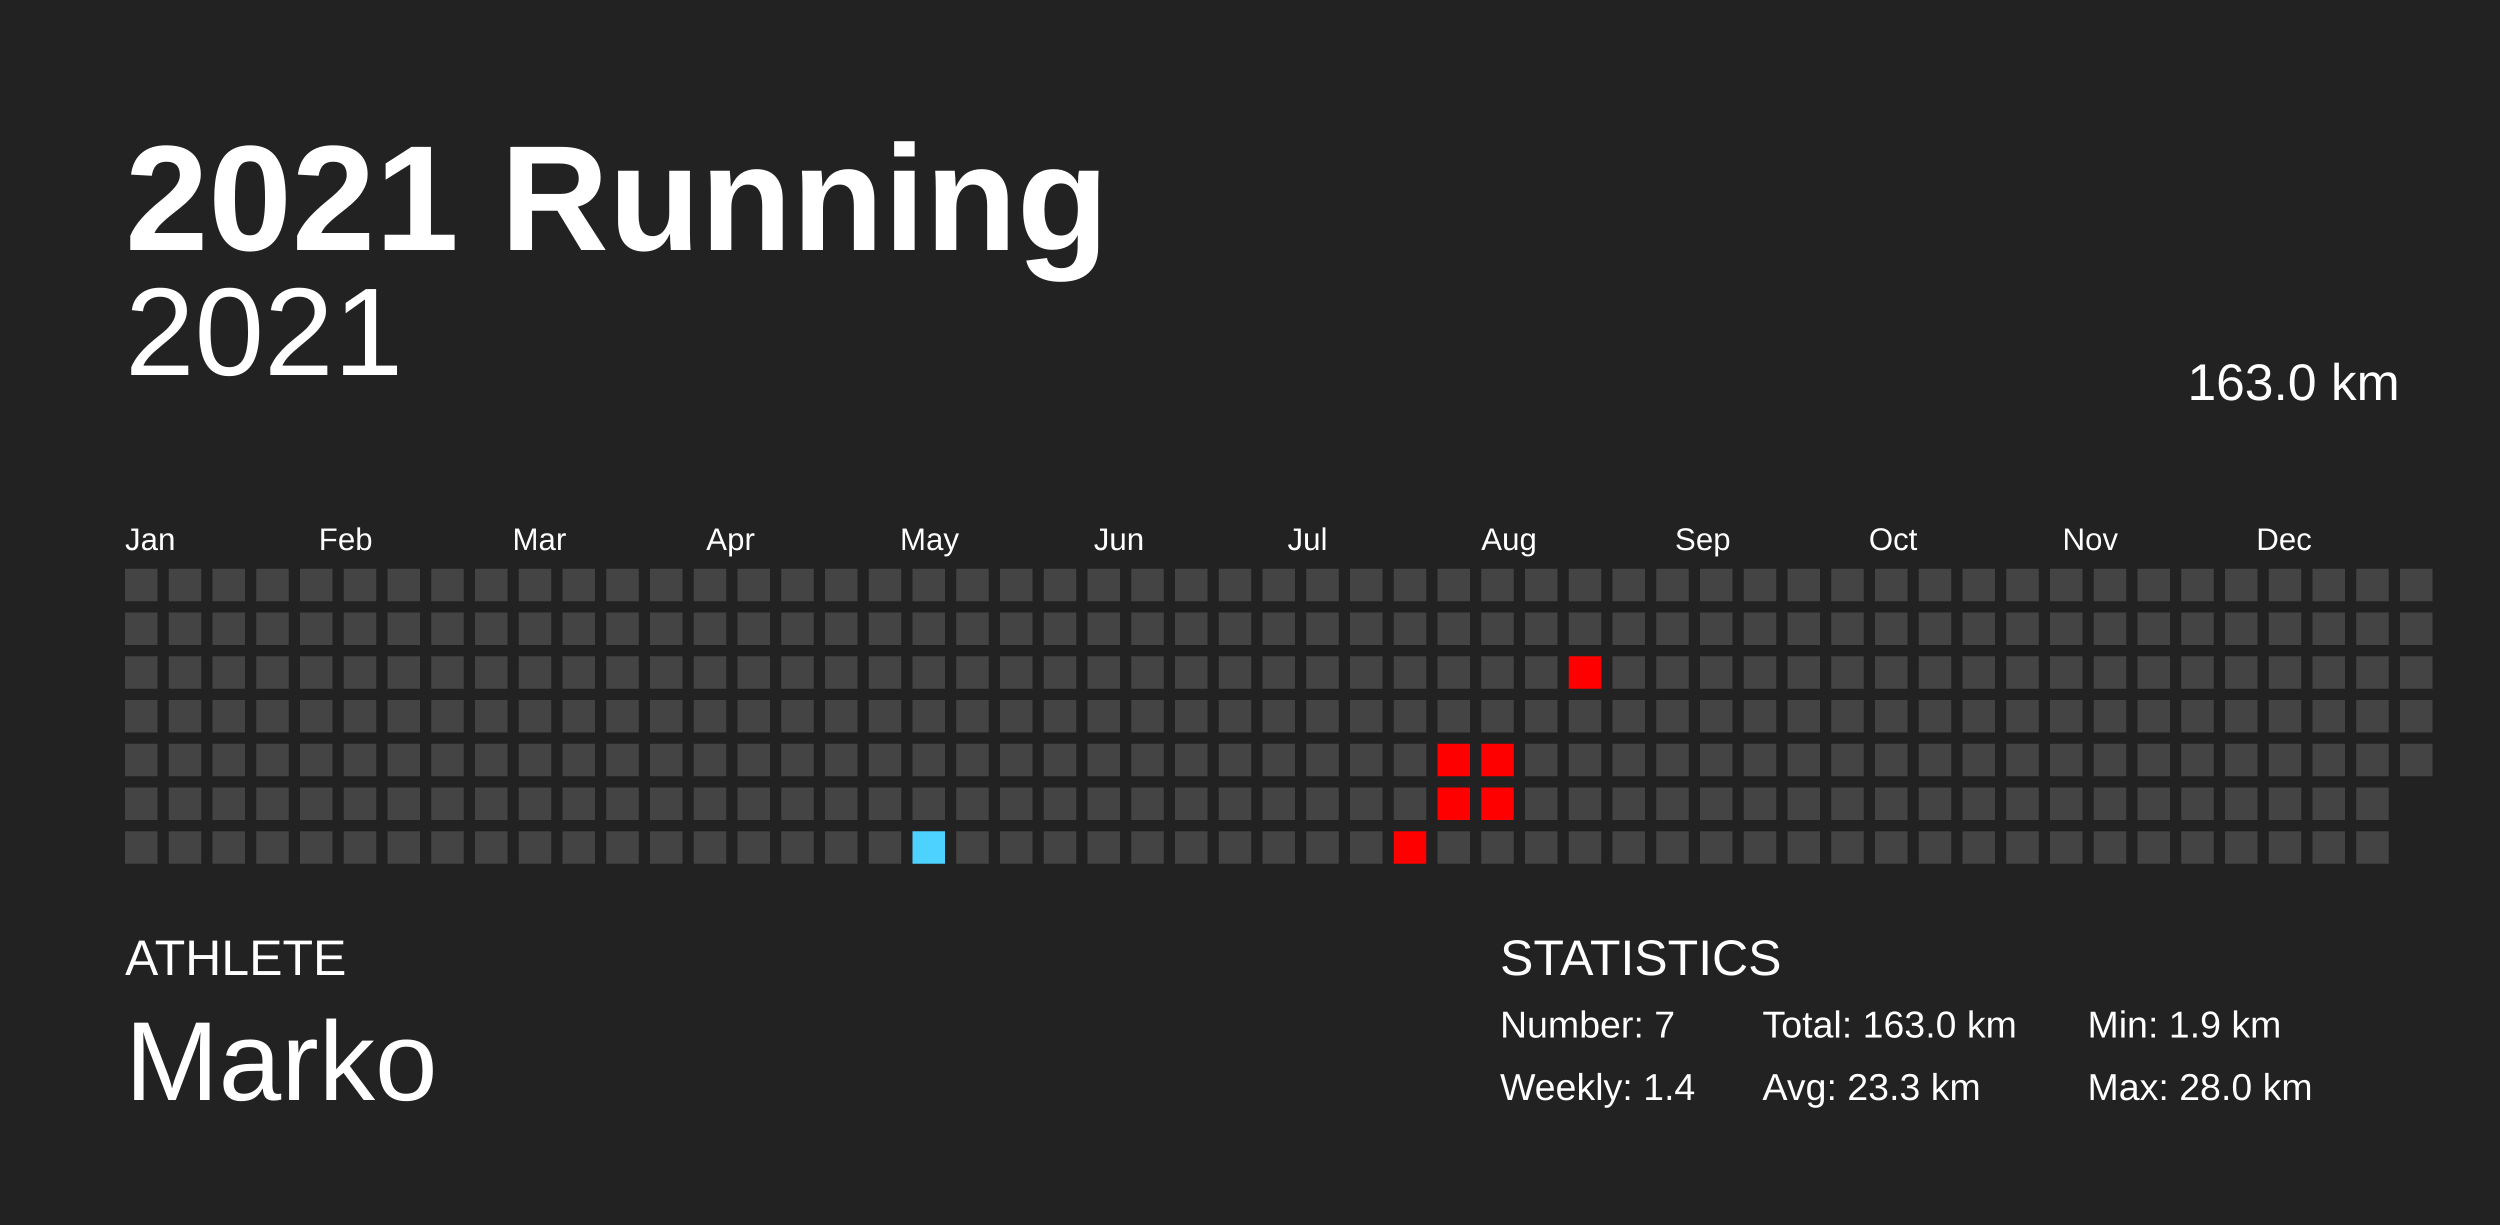
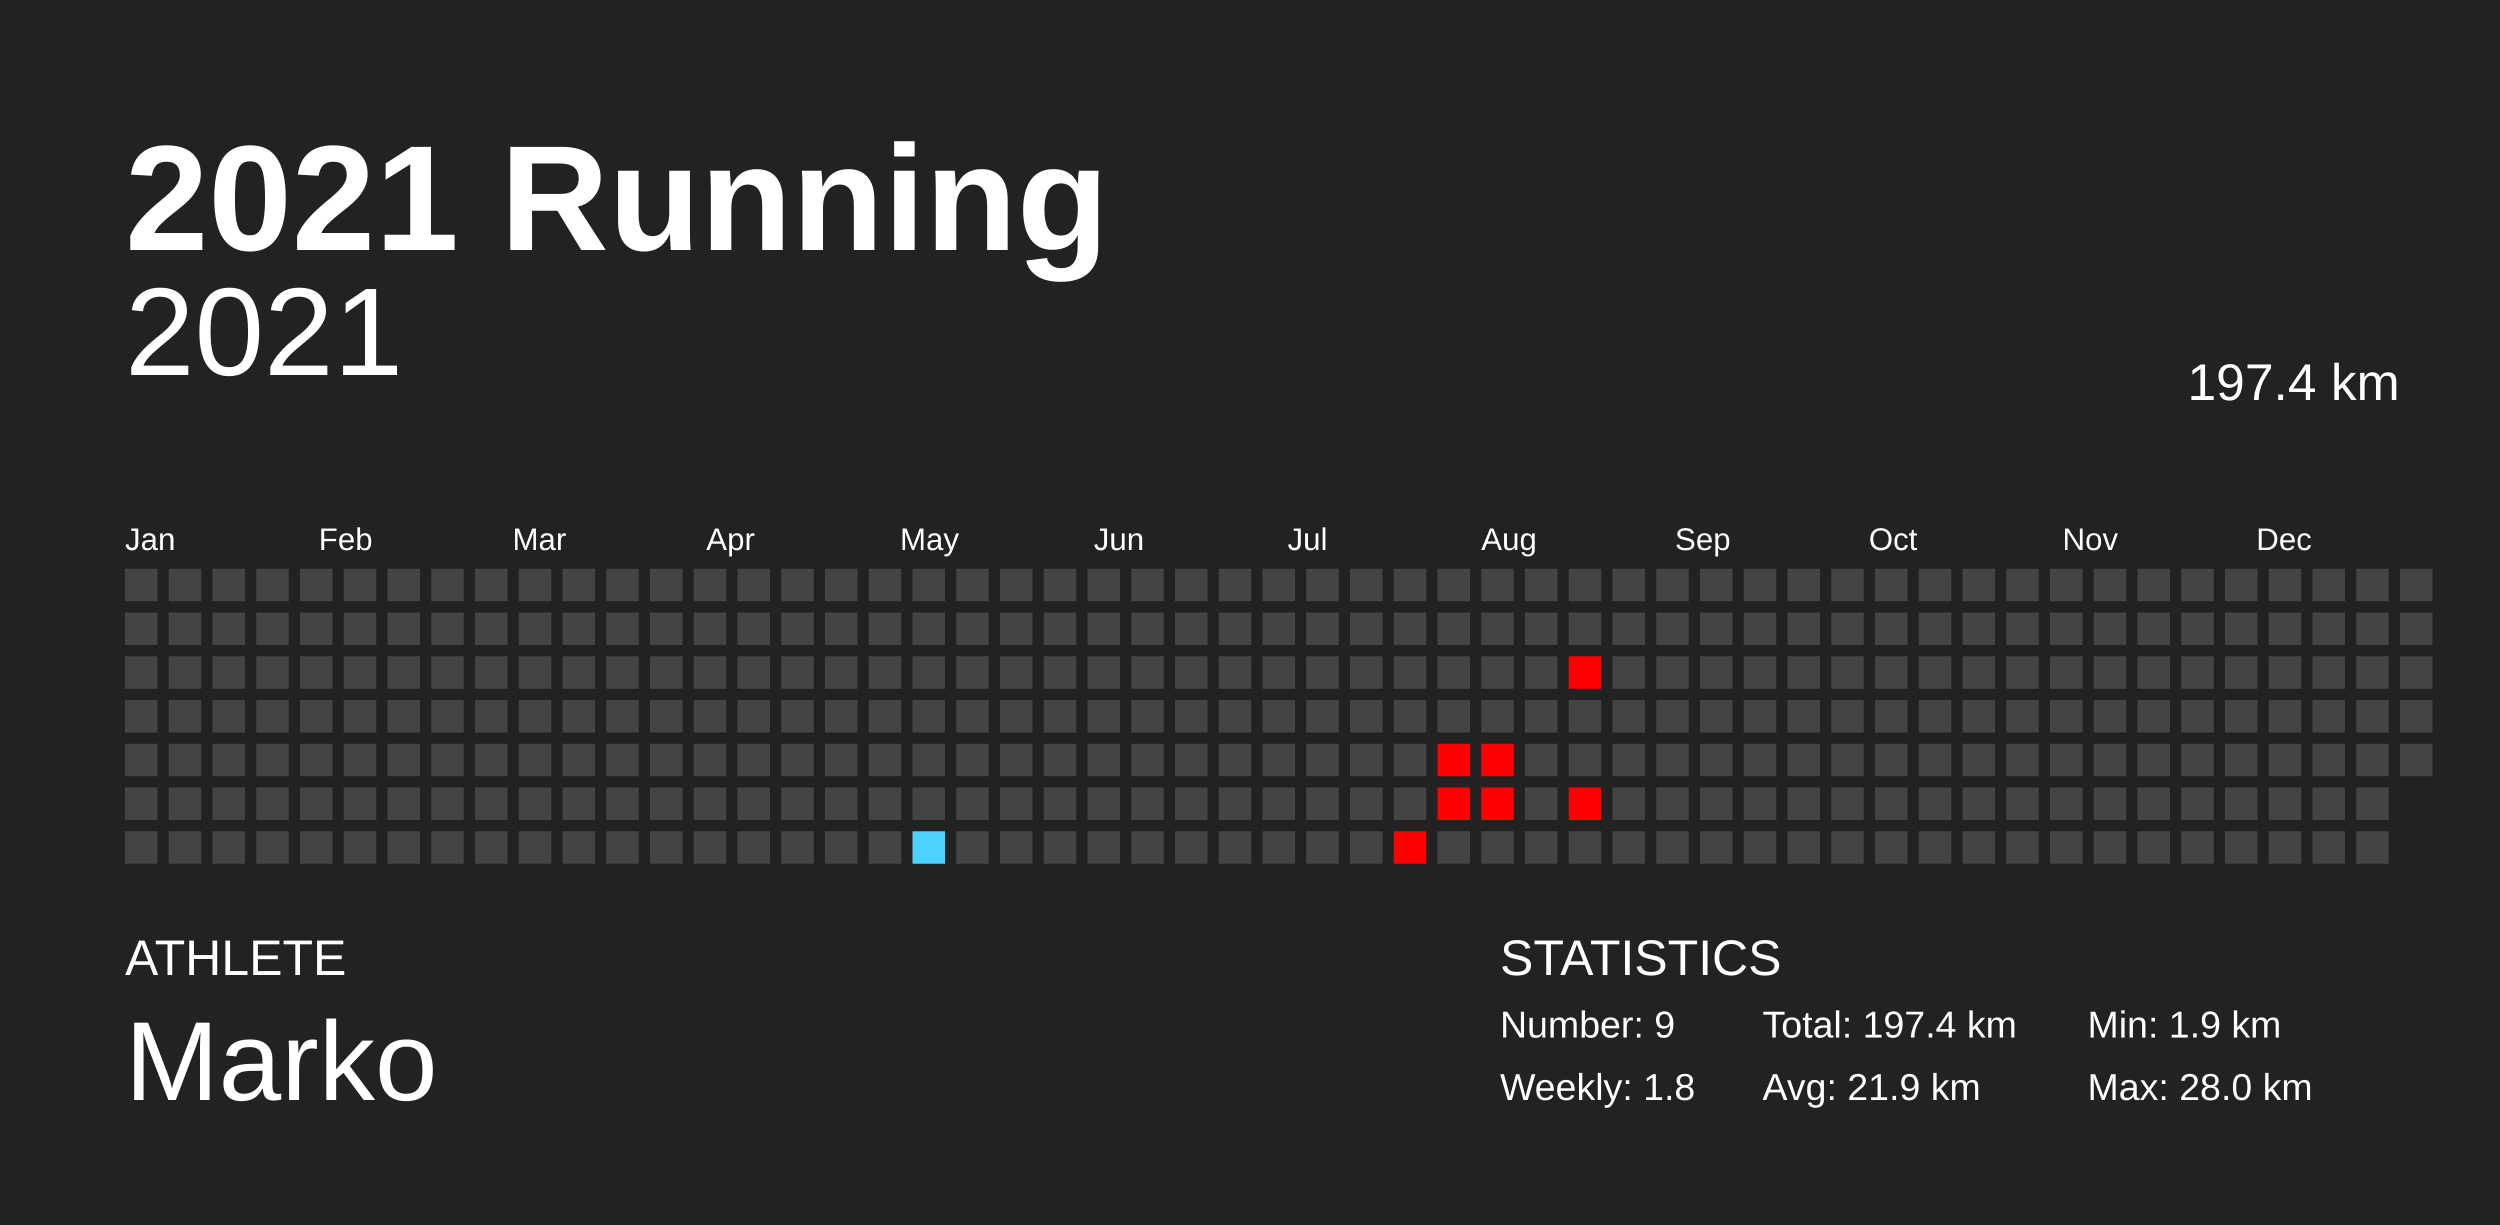
<svg xmlns="http://www.w3.org/2000/svg" baseProfile="full" height="98mm" version="1.1" viewBox="0,0,200,98" width="200mm">
  <defs />
  <rect fill="#222222" height="98" width="200" x="0" y="0" />
  <text fill="#FFFFFF" style="font-size:12px; font-family:Arial; font-weight:bold;" x="10" y="20">2021 Running</text>
  <text fill="#FFFFFF" style="font-size:4px; font-family:Arial" x="10" y="78">ATHLETE</text>
  <text fill="#FFFFFF" style="font-size:9px; font-family:Arial" x="10" y="88">Marko</text>
  <text fill="#FFFFFF" style="font-size:4px; font-family:Arial" x="120" y="78">STATISTICS</text>
-   <text fill="#FFFFFF" style="font-size:3px; font-family:Arial" x="120" y="83">Number: 7</text>
-   <text fill="#FFFFFF" style="font-size:3px; font-family:Arial" x="120" y="88">Weekly: 1.4</text>
-   <text fill="#FFFFFF" style="font-size:3px; font-family:Arial" x="141" y="83">Total: 163.0 km</text>
-   <text fill="#FFFFFF" style="font-size:3px; font-family:Arial" x="141" y="88">Avg: 23.3 km</text>
+   <text fill="#FFFFFF" style="font-size:3px; font-family:Arial" x="120" y="83">Number: 9</text>
+   <text fill="#FFFFFF" style="font-size:3px; font-family:Arial" x="120" y="88">Weekly: 1.8</text>
+   <text fill="#FFFFFF" style="font-size:3px; font-family:Arial" x="141" y="83">Total: 197.4 km</text>
+   <text fill="#FFFFFF" style="font-size:3px; font-family:Arial" x="141" y="88">Avg: 21.9 km</text>
  <text fill="#FFFFFF" style="font-size:3px; font-family:Arial" x="167" y="83">Min: 1.9 km</text>
  <text fill="#FFFFFF" style="font-size:3px; font-family:Arial" x="167" y="88">Max: 28.0 km</text>
  <text alignment-baseline="hanging" fill="#FFFFFF" style="font-size:10.0px; font-family:Arial;" x="10" y="30">2021</text>
-   <text alignment-baseline="hanging" fill="#FFFFFF" style="font-size:4.125px; font-family:Arial;" x="175" y="32">163.0 km</text>
+   <text alignment-baseline="hanging" fill="#FFFFFF" style="font-size:4.125px; font-family:Arial;" x="175" y="32">197.4 km</text>
  <text fill="#FFFFFF" style="font-size:2.5px; font-family:Arial" x="10.0" y="44">Jan</text>
  <text fill="#FFFFFF" style="font-size:2.5px; font-family:Arial" x="25.5" y="44">Feb</text>
  <text fill="#FFFFFF" style="font-size:2.5px; font-family:Arial" x="41.0" y="44">Mar</text>
  <text fill="#FFFFFF" style="font-size:2.5px; font-family:Arial" x="56.5" y="44">Apr</text>
  <text fill="#FFFFFF" style="font-size:2.5px; font-family:Arial" x="72.0" y="44">May</text>
  <text fill="#FFFFFF" style="font-size:2.5px; font-family:Arial" x="87.5" y="44">Jun</text>
  <text fill="#FFFFFF" style="font-size:2.5px; font-family:Arial" x="103.0" y="44">Jul</text>
  <text fill="#FFFFFF" style="font-size:2.5px; font-family:Arial" x="118.5" y="44">Aug</text>
  <text fill="#FFFFFF" style="font-size:2.5px; font-family:Arial" x="134.0" y="44">Sep</text>
  <text fill="#FFFFFF" style="font-size:2.5px; font-family:Arial" x="149.5" y="44">Oct</text>
  <text fill="#FFFFFF" style="font-size:2.5px; font-family:Arial" x="165.0" y="44">Nov</text>
  <text fill="#FFFFFF" style="font-size:2.5px; font-family:Arial" x="180.5" y="44">Dec</text>
  <rect fill="#444444" height="2.6" width="2.6" x="10.0" y="45.5" />
  <rect fill="#444444" height="2.6" width="2.6" x="10.0" y="49.0" />
  <rect fill="#444444" height="2.6" width="2.6" x="10.0" y="52.5" />
  <rect fill="#444444" height="2.6" width="2.6" x="10.0" y="56.0" />
  <rect fill="#444444" height="2.6" width="2.6" x="10.0" y="59.5" />
  <rect fill="#444444" height="2.6" width="2.6" x="10.0" y="63.0" />
  <rect fill="#444444" height="2.6" width="2.6" x="10.0" y="66.5" />
  <rect fill="#444444" height="2.6" width="2.6" x="13.5" y="45.5" />
  <rect fill="#444444" height="2.6" width="2.6" x="13.5" y="49.0" />
  <rect fill="#444444" height="2.6" width="2.6" x="13.5" y="52.5" />
  <rect fill="#444444" height="2.6" width="2.6" x="13.5" y="56.0" />
  <rect fill="#444444" height="2.6" width="2.6" x="13.5" y="59.5" />
  <rect fill="#444444" height="2.6" width="2.6" x="13.5" y="63.0" />
  <rect fill="#444444" height="2.6" width="2.6" x="13.5" y="66.5" />
  <rect fill="#444444" height="2.6" width="2.6" x="17.0" y="45.5" />
  <rect fill="#444444" height="2.6" width="2.6" x="17.0" y="49.0" />
  <rect fill="#444444" height="2.6" width="2.6" x="17.0" y="52.5" />
  <rect fill="#444444" height="2.6" width="2.6" x="17.0" y="56.0" />
  <rect fill="#444444" height="2.6" width="2.6" x="17.0" y="59.5" />
  <rect fill="#444444" height="2.6" width="2.6" x="17.0" y="63.0" />
  <rect fill="#444444" height="2.6" width="2.6" x="17.0" y="66.5" />
  <rect fill="#444444" height="2.6" width="2.6" x="20.5" y="45.5" />
  <rect fill="#444444" height="2.6" width="2.6" x="20.5" y="49.0" />
  <rect fill="#444444" height="2.6" width="2.6" x="20.5" y="52.5" />
  <rect fill="#444444" height="2.6" width="2.6" x="20.5" y="56.0" />
  <rect fill="#444444" height="2.6" width="2.6" x="20.5" y="59.5" />
  <rect fill="#444444" height="2.6" width="2.6" x="20.5" y="63.0" />
  <rect fill="#444444" height="2.6" width="2.6" x="20.5" y="66.5" />
  <rect fill="#444444" height="2.6" width="2.6" x="24.0" y="45.5" />
  <rect fill="#444444" height="2.6" width="2.6" x="24.0" y="49.0" />
  <rect fill="#444444" height="2.6" width="2.6" x="24.0" y="52.5" />
  <rect fill="#444444" height="2.6" width="2.6" x="24.0" y="56.0" />
  <rect fill="#444444" height="2.6" width="2.6" x="24.0" y="59.5" />
  <rect fill="#444444" height="2.6" width="2.6" x="24.0" y="63.0" />
  <rect fill="#444444" height="2.6" width="2.6" x="24.0" y="66.5" />
  <rect fill="#444444" height="2.6" width="2.6" x="27.5" y="45.5" />
  <rect fill="#444444" height="2.6" width="2.6" x="27.5" y="49.0" />
  <rect fill="#444444" height="2.6" width="2.6" x="27.5" y="52.5" />
  <rect fill="#444444" height="2.6" width="2.6" x="27.5" y="56.0" />
  <rect fill="#444444" height="2.6" width="2.6" x="27.5" y="59.5" />
  <rect fill="#444444" height="2.6" width="2.6" x="27.5" y="63.0" />
  <rect fill="#444444" height="2.6" width="2.6" x="27.5" y="66.5" />
  <rect fill="#444444" height="2.6" width="2.6" x="31.0" y="45.5" />
  <rect fill="#444444" height="2.6" width="2.6" x="31.0" y="49.0" />
  <rect fill="#444444" height="2.6" width="2.6" x="31.0" y="52.5" />
  <rect fill="#444444" height="2.6" width="2.6" x="31.0" y="56.0" />
  <rect fill="#444444" height="2.6" width="2.6" x="31.0" y="59.5" />
  <rect fill="#444444" height="2.6" width="2.6" x="31.0" y="63.0" />
  <rect fill="#444444" height="2.6" width="2.6" x="31.0" y="66.5" />
  <rect fill="#444444" height="2.6" width="2.6" x="34.5" y="45.5" />
  <rect fill="#444444" height="2.6" width="2.6" x="34.5" y="49.0" />
  <rect fill="#444444" height="2.6" width="2.6" x="34.5" y="52.5" />
  <rect fill="#444444" height="2.6" width="2.6" x="34.5" y="56.0" />
  <rect fill="#444444" height="2.6" width="2.6" x="34.5" y="59.5" />
  <rect fill="#444444" height="2.6" width="2.6" x="34.5" y="63.0" />
  <rect fill="#444444" height="2.6" width="2.6" x="34.5" y="66.5" />
  <rect fill="#444444" height="2.6" width="2.6" x="38.0" y="45.5" />
  <rect fill="#444444" height="2.6" width="2.6" x="38.0" y="49.0" />
  <rect fill="#444444" height="2.6" width="2.6" x="38.0" y="52.5" />
  <rect fill="#444444" height="2.6" width="2.6" x="38.0" y="56.0" />
  <rect fill="#444444" height="2.6" width="2.6" x="38.0" y="59.5" />
  <rect fill="#444444" height="2.6" width="2.6" x="38.0" y="63.0" />
  <rect fill="#444444" height="2.6" width="2.6" x="38.0" y="66.5" />
  <rect fill="#444444" height="2.6" width="2.6" x="41.5" y="45.5" />
  <rect fill="#444444" height="2.6" width="2.6" x="41.5" y="49.0" />
  <rect fill="#444444" height="2.6" width="2.6" x="41.5" y="52.5" />
  <rect fill="#444444" height="2.6" width="2.6" x="41.5" y="56.0" />
  <rect fill="#444444" height="2.6" width="2.6" x="41.5" y="59.5" />
  <rect fill="#444444" height="2.6" width="2.6" x="41.5" y="63.0" />
  <rect fill="#444444" height="2.6" width="2.6" x="41.5" y="66.5" />
  <rect fill="#444444" height="2.6" width="2.6" x="45.0" y="45.5" />
  <rect fill="#444444" height="2.6" width="2.6" x="45.0" y="49.0" />
  <rect fill="#444444" height="2.6" width="2.6" x="45.0" y="52.5" />
  <rect fill="#444444" height="2.6" width="2.6" x="45.0" y="56.0" />
  <rect fill="#444444" height="2.6" width="2.6" x="45.0" y="59.5" />
  <rect fill="#444444" height="2.6" width="2.6" x="45.0" y="63.0" />
  <rect fill="#444444" height="2.6" width="2.6" x="45.0" y="66.5" />
  <rect fill="#444444" height="2.6" width="2.6" x="48.5" y="45.5" />
  <rect fill="#444444" height="2.6" width="2.6" x="48.5" y="49.0" />
  <rect fill="#444444" height="2.6" width="2.6" x="48.5" y="52.5" />
  <rect fill="#444444" height="2.6" width="2.6" x="48.5" y="56.0" />
  <rect fill="#444444" height="2.6" width="2.6" x="48.5" y="59.5" />
  <rect fill="#444444" height="2.6" width="2.6" x="48.5" y="63.0" />
  <rect fill="#444444" height="2.6" width="2.6" x="48.5" y="66.5" />
  <rect fill="#444444" height="2.6" width="2.6" x="52.0" y="45.5" />
  <rect fill="#444444" height="2.6" width="2.6" x="52.0" y="49.0" />
  <rect fill="#444444" height="2.6" width="2.6" x="52.0" y="52.5" />
  <rect fill="#444444" height="2.6" width="2.6" x="52.0" y="56.0" />
  <rect fill="#444444" height="2.6" width="2.6" x="52.0" y="59.5" />
  <rect fill="#444444" height="2.6" width="2.6" x="52.0" y="63.0" />
  <rect fill="#444444" height="2.6" width="2.6" x="52.0" y="66.5" />
  <rect fill="#444444" height="2.6" width="2.6" x="55.5" y="45.5" />
  <rect fill="#444444" height="2.6" width="2.6" x="55.5" y="49.0" />
  <rect fill="#444444" height="2.6" width="2.6" x="55.5" y="52.5" />
  <rect fill="#444444" height="2.6" width="2.6" x="55.5" y="56.0" />
  <rect fill="#444444" height="2.6" width="2.6" x="55.5" y="59.5" />
  <rect fill="#444444" height="2.6" width="2.6" x="55.5" y="63.0" />
  <rect fill="#444444" height="2.6" width="2.6" x="55.5" y="66.5" />
  <rect fill="#444444" height="2.6" width="2.6" x="59.0" y="45.5" />
  <rect fill="#444444" height="2.6" width="2.6" x="59.0" y="49.0" />
  <rect fill="#444444" height="2.6" width="2.6" x="59.0" y="52.5" />
  <rect fill="#444444" height="2.6" width="2.6" x="59.0" y="56.0" />
  <rect fill="#444444" height="2.6" width="2.6" x="59.0" y="59.5" />
  <rect fill="#444444" height="2.6" width="2.6" x="59.0" y="63.0" />
  <rect fill="#444444" height="2.6" width="2.6" x="59.0" y="66.5" />
  <rect fill="#444444" height="2.6" width="2.6" x="62.5" y="45.5" />
  <rect fill="#444444" height="2.6" width="2.6" x="62.5" y="49.0" />
  <rect fill="#444444" height="2.6" width="2.6" x="62.5" y="52.5" />
  <rect fill="#444444" height="2.6" width="2.6" x="62.5" y="56.0" />
  <rect fill="#444444" height="2.6" width="2.6" x="62.5" y="59.5" />
  <rect fill="#444444" height="2.6" width="2.6" x="62.5" y="63.0" />
  <rect fill="#444444" height="2.6" width="2.6" x="62.5" y="66.5" />
  <rect fill="#444444" height="2.6" width="2.6" x="66.0" y="45.5" />
  <rect fill="#444444" height="2.6" width="2.6" x="66.0" y="49.0" />
  <rect fill="#444444" height="2.6" width="2.6" x="66.0" y="52.5" />
  <rect fill="#444444" height="2.6" width="2.6" x="66.0" y="56.0" />
  <rect fill="#444444" height="2.6" width="2.6" x="66.0" y="59.5" />
  <rect fill="#444444" height="2.6" width="2.6" x="66.0" y="63.0" />
  <rect fill="#444444" height="2.6" width="2.6" x="66.0" y="66.5" />
  <rect fill="#444444" height="2.6" width="2.6" x="69.5" y="45.5" />
  <rect fill="#444444" height="2.6" width="2.6" x="69.5" y="49.0" />
  <rect fill="#444444" height="2.6" width="2.6" x="69.5" y="52.5" />
  <rect fill="#444444" height="2.6" width="2.6" x="69.5" y="56.0" />
  <rect fill="#444444" height="2.6" width="2.6" x="69.5" y="59.5" />
  <rect fill="#444444" height="2.6" width="2.6" x="69.5" y="63.0" />
  <rect fill="#444444" height="2.6" width="2.6" x="69.5" y="66.5" />
  <rect fill="#444444" height="2.6" width="2.6" x="73.0" y="45.5" />
  <rect fill="#444444" height="2.6" width="2.6" x="73.0" y="49.0" />
  <rect fill="#444444" height="2.6" width="2.6" x="73.0" y="52.5" />
  <rect fill="#444444" height="2.6" width="2.6" x="73.0" y="56.0" />
  <rect fill="#444444" height="2.6" width="2.6" x="73.0" y="59.5" />
  <rect fill="#444444" height="2.6" width="2.6" x="73.0" y="63.0" />
  <rect fill="#4dd2ff" height="2.6" width="2.6" x="73.0" y="66.5" />
  <rect fill="#444444" height="2.6" width="2.6" x="76.5" y="45.5" />
  <rect fill="#444444" height="2.6" width="2.6" x="76.5" y="49.0" />
  <rect fill="#444444" height="2.6" width="2.6" x="76.5" y="52.5" />
  <rect fill="#444444" height="2.6" width="2.6" x="76.5" y="56.0" />
  <rect fill="#444444" height="2.6" width="2.6" x="76.5" y="59.5" />
  <rect fill="#444444" height="2.6" width="2.6" x="76.5" y="63.0" />
  <rect fill="#444444" height="2.6" width="2.6" x="76.5" y="66.5" />
  <rect fill="#444444" height="2.6" width="2.6" x="80.0" y="45.5" />
  <rect fill="#444444" height="2.6" width="2.6" x="80.0" y="49.0" />
  <rect fill="#444444" height="2.6" width="2.6" x="80.0" y="52.5" />
  <rect fill="#444444" height="2.6" width="2.6" x="80.0" y="56.0" />
  <rect fill="#444444" height="2.6" width="2.6" x="80.0" y="59.5" />
  <rect fill="#444444" height="2.6" width="2.6" x="80.0" y="63.0" />
  <rect fill="#444444" height="2.6" width="2.6" x="80.0" y="66.5" />
  <rect fill="#444444" height="2.6" width="2.6" x="83.5" y="45.5" />
  <rect fill="#444444" height="2.6" width="2.6" x="83.5" y="49.0" />
  <rect fill="#444444" height="2.6" width="2.6" x="83.5" y="52.5" />
  <rect fill="#444444" height="2.6" width="2.6" x="83.5" y="56.0" />
  <rect fill="#444444" height="2.6" width="2.6" x="83.5" y="59.5" />
  <rect fill="#444444" height="2.6" width="2.6" x="83.5" y="63.0" />
  <rect fill="#444444" height="2.6" width="2.6" x="83.5" y="66.5" />
  <rect fill="#444444" height="2.6" width="2.6" x="87.0" y="45.5" />
  <rect fill="#444444" height="2.6" width="2.6" x="87.0" y="49.0" />
  <rect fill="#444444" height="2.6" width="2.6" x="87.0" y="52.5" />
  <rect fill="#444444" height="2.6" width="2.6" x="87.0" y="56.0" />
  <rect fill="#444444" height="2.6" width="2.6" x="87.0" y="59.5" />
  <rect fill="#444444" height="2.6" width="2.6" x="87.0" y="63.0" />
  <rect fill="#444444" height="2.6" width="2.6" x="87.0" y="66.5" />
  <rect fill="#444444" height="2.6" width="2.6" x="90.5" y="45.5" />
  <rect fill="#444444" height="2.6" width="2.6" x="90.5" y="49.0" />
  <rect fill="#444444" height="2.6" width="2.6" x="90.5" y="52.5" />
  <rect fill="#444444" height="2.6" width="2.6" x="90.5" y="56.0" />
  <rect fill="#444444" height="2.6" width="2.6" x="90.5" y="59.5" />
  <rect fill="#444444" height="2.6" width="2.6" x="90.5" y="63.0" />
  <rect fill="#444444" height="2.6" width="2.6" x="90.5" y="66.5" />
  <rect fill="#444444" height="2.6" width="2.6" x="94.0" y="45.5" />
  <rect fill="#444444" height="2.6" width="2.6" x="94.0" y="49.0" />
  <rect fill="#444444" height="2.6" width="2.6" x="94.0" y="52.5" />
  <rect fill="#444444" height="2.6" width="2.6" x="94.0" y="56.0" />
  <rect fill="#444444" height="2.6" width="2.6" x="94.0" y="59.5" />
  <rect fill="#444444" height="2.6" width="2.6" x="94.0" y="63.0" />
  <rect fill="#444444" height="2.6" width="2.6" x="94.0" y="66.5" />
  <rect fill="#444444" height="2.6" width="2.6" x="97.5" y="45.5" />
  <rect fill="#444444" height="2.6" width="2.6" x="97.5" y="49.0" />
  <rect fill="#444444" height="2.6" width="2.6" x="97.5" y="52.5" />
  <rect fill="#444444" height="2.6" width="2.6" x="97.5" y="56.0" />
  <rect fill="#444444" height="2.6" width="2.6" x="97.5" y="59.5" />
  <rect fill="#444444" height="2.6" width="2.6" x="97.5" y="63.0" />
  <rect fill="#444444" height="2.6" width="2.6" x="97.5" y="66.5" />
  <rect fill="#444444" height="2.6" width="2.6" x="101.0" y="45.5" />
  <rect fill="#444444" height="2.6" width="2.6" x="101.0" y="49.0" />
  <rect fill="#444444" height="2.6" width="2.6" x="101.0" y="52.5" />
  <rect fill="#444444" height="2.6" width="2.6" x="101.0" y="56.0" />
  <rect fill="#444444" height="2.6" width="2.6" x="101.0" y="59.5" />
  <rect fill="#444444" height="2.6" width="2.6" x="101.0" y="63.0" />
  <rect fill="#444444" height="2.6" width="2.6" x="101.0" y="66.5" />
  <rect fill="#444444" height="2.6" width="2.6" x="104.5" y="45.5" />
  <rect fill="#444444" height="2.6" width="2.6" x="104.5" y="49.0" />
  <rect fill="#444444" height="2.6" width="2.6" x="104.5" y="52.5" />
  <rect fill="#444444" height="2.6" width="2.6" x="104.5" y="56.0" />
  <rect fill="#444444" height="2.6" width="2.6" x="104.5" y="59.5" />
  <rect fill="#444444" height="2.6" width="2.6" x="104.5" y="63.0" />
  <rect fill="#444444" height="2.6" width="2.6" x="104.5" y="66.5" />
  <rect fill="#444444" height="2.6" width="2.6" x="108.0" y="45.5" />
  <rect fill="#444444" height="2.6" width="2.6" x="108.0" y="49.0" />
  <rect fill="#444444" height="2.6" width="2.6" x="108.0" y="52.5" />
  <rect fill="#444444" height="2.6" width="2.6" x="108.0" y="56.0" />
  <rect fill="#444444" height="2.6" width="2.6" x="108.0" y="59.5" />
  <rect fill="#444444" height="2.6" width="2.6" x="108.0" y="63.0" />
  <rect fill="#444444" height="2.6" width="2.6" x="108.0" y="66.5" />
  <rect fill="#444444" height="2.6" width="2.6" x="111.5" y="45.5" />
  <rect fill="#444444" height="2.6" width="2.6" x="111.5" y="49.0" />
  <rect fill="#444444" height="2.6" width="2.6" x="111.5" y="52.5" />
  <rect fill="#444444" height="2.6" width="2.6" x="111.5" y="56.0" />
  <rect fill="#444444" height="2.6" width="2.6" x="111.5" y="59.5" />
  <rect fill="#444444" height="2.6" width="2.6" x="111.5" y="63.0" />
  <rect fill="red" height="2.6" width="2.6" x="111.5" y="66.5" />
  <rect fill="#444444" height="2.6" width="2.6" x="115.0" y="45.5" />
  <rect fill="#444444" height="2.6" width="2.6" x="115.0" y="49.0" />
  <rect fill="#444444" height="2.6" width="2.6" x="115.0" y="52.5" />
  <rect fill="#444444" height="2.6" width="2.6" x="115.0" y="56.0" />
  <rect fill="red" height="2.6" width="2.6" x="115.0" y="59.5" />
  <rect fill="red" height="2.6" width="2.6" x="115.0" y="63.0" />
  <rect fill="#444444" height="2.6" width="2.6" x="115.0" y="66.5" />
  <rect fill="#444444" height="2.6" width="2.6" x="118.5" y="45.5" />
  <rect fill="#444444" height="2.6" width="2.6" x="118.5" y="49.0" />
  <rect fill="#444444" height="2.6" width="2.6" x="118.5" y="52.5" />
  <rect fill="#444444" height="2.6" width="2.6" x="118.5" y="56.0" />
  <rect fill="red" height="2.6" width="2.6" x="118.5" y="59.5" />
  <rect fill="red" height="2.6" width="2.6" x="118.5" y="63.0" />
  <rect fill="#444444" height="2.6" width="2.6" x="118.5" y="66.5" />
  <rect fill="#444444" height="2.6" width="2.6" x="122.0" y="45.5" />
  <rect fill="#444444" height="2.6" width="2.6" x="122.0" y="49.0" />
  <rect fill="#444444" height="2.6" width="2.6" x="122.0" y="52.5" />
  <rect fill="#444444" height="2.6" width="2.6" x="122.0" y="56.0" />
  <rect fill="#444444" height="2.6" width="2.6" x="122.0" y="59.5" />
  <rect fill="#444444" height="2.6" width="2.6" x="122.0" y="63.0" />
  <rect fill="#444444" height="2.6" width="2.6" x="122.0" y="66.5" />
  <rect fill="#444444" height="2.6" width="2.6" x="125.5" y="45.5" />
  <rect fill="#444444" height="2.6" width="2.6" x="125.5" y="49.0" />
  <rect fill="red" height="2.6" width="2.6" x="125.5" y="52.5" />
  <rect fill="#444444" height="2.6" width="2.6" x="125.5" y="56.0" />
  <rect fill="#444444" height="2.6" width="2.6" x="125.5" y="59.5" />
-   <rect fill="#444444" height="2.6" width="2.6" x="125.5" y="63.0" />
+   <rect fill="red" height="2.6" width="2.6" x="125.5" y="63.0" />
  <rect fill="#444444" height="2.6" width="2.6" x="125.5" y="66.5" />
  <rect fill="#444444" height="2.6" width="2.6" x="129.0" y="45.5" />
  <rect fill="#444444" height="2.6" width="2.6" x="129.0" y="49.0" />
  <rect fill="#444444" height="2.6" width="2.6" x="129.0" y="52.5" />
  <rect fill="#444444" height="2.6" width="2.6" x="129.0" y="56.0" />
  <rect fill="#444444" height="2.6" width="2.6" x="129.0" y="59.5" />
  <rect fill="#444444" height="2.6" width="2.6" x="129.0" y="63.0" />
  <rect fill="#444444" height="2.6" width="2.6" x="129.0" y="66.5" />
  <rect fill="#444444" height="2.6" width="2.6" x="132.5" y="45.5" />
  <rect fill="#444444" height="2.6" width="2.6" x="132.5" y="49.0" />
  <rect fill="#444444" height="2.6" width="2.6" x="132.5" y="52.5" />
  <rect fill="#444444" height="2.6" width="2.6" x="132.5" y="56.0" />
  <rect fill="#444444" height="2.6" width="2.6" x="132.5" y="59.5" />
  <rect fill="#444444" height="2.6" width="2.6" x="132.5" y="63.0" />
  <rect fill="#444444" height="2.6" width="2.6" x="132.5" y="66.5" />
  <rect fill="#444444" height="2.6" width="2.6" x="136.0" y="45.5" />
  <rect fill="#444444" height="2.6" width="2.6" x="136.0" y="49.0" />
  <rect fill="#444444" height="2.6" width="2.6" x="136.0" y="52.5" />
  <rect fill="#444444" height="2.6" width="2.6" x="136.0" y="56.0" />
  <rect fill="#444444" height="2.6" width="2.6" x="136.0" y="59.5" />
  <rect fill="#444444" height="2.6" width="2.6" x="136.0" y="63.0" />
  <rect fill="#444444" height="2.6" width="2.6" x="136.0" y="66.5" />
  <rect fill="#444444" height="2.6" width="2.6" x="139.5" y="45.5" />
  <rect fill="#444444" height="2.6" width="2.6" x="139.5" y="49.0" />
  <rect fill="#444444" height="2.6" width="2.6" x="139.5" y="52.5" />
  <rect fill="#444444" height="2.6" width="2.6" x="139.5" y="56.0" />
  <rect fill="#444444" height="2.6" width="2.6" x="139.5" y="59.5" />
  <rect fill="#444444" height="2.6" width="2.6" x="139.5" y="63.0" />
  <rect fill="#444444" height="2.6" width="2.6" x="139.5" y="66.5" />
  <rect fill="#444444" height="2.6" width="2.6" x="143.0" y="45.5" />
  <rect fill="#444444" height="2.6" width="2.6" x="143.0" y="49.0" />
  <rect fill="#444444" height="2.6" width="2.6" x="143.0" y="52.5" />
  <rect fill="#444444" height="2.6" width="2.6" x="143.0" y="56.0" />
  <rect fill="#444444" height="2.6" width="2.6" x="143.0" y="59.5" />
  <rect fill="#444444" height="2.6" width="2.6" x="143.0" y="63.0" />
  <rect fill="#444444" height="2.6" width="2.6" x="143.0" y="66.5" />
  <rect fill="#444444" height="2.6" width="2.6" x="146.5" y="45.5" />
  <rect fill="#444444" height="2.6" width="2.6" x="146.5" y="49.0" />
  <rect fill="#444444" height="2.6" width="2.6" x="146.5" y="52.5" />
  <rect fill="#444444" height="2.6" width="2.6" x="146.5" y="56.0" />
  <rect fill="#444444" height="2.6" width="2.6" x="146.5" y="59.5" />
  <rect fill="#444444" height="2.6" width="2.6" x="146.5" y="63.0" />
  <rect fill="#444444" height="2.6" width="2.6" x="146.5" y="66.5" />
  <rect fill="#444444" height="2.6" width="2.6" x="150.0" y="45.5" />
  <rect fill="#444444" height="2.6" width="2.6" x="150.0" y="49.0" />
  <rect fill="#444444" height="2.6" width="2.6" x="150.0" y="52.5" />
  <rect fill="#444444" height="2.6" width="2.6" x="150.0" y="56.0" />
  <rect fill="#444444" height="2.6" width="2.6" x="150.0" y="59.5" />
  <rect fill="#444444" height="2.6" width="2.6" x="150.0" y="63.0" />
  <rect fill="#444444" height="2.6" width="2.6" x="150.0" y="66.5" />
  <rect fill="#444444" height="2.6" width="2.6" x="153.5" y="45.5" />
  <rect fill="#444444" height="2.6" width="2.6" x="153.5" y="49.0" />
  <rect fill="#444444" height="2.6" width="2.6" x="153.5" y="52.5" />
  <rect fill="#444444" height="2.6" width="2.6" x="153.5" y="56.0" />
  <rect fill="#444444" height="2.6" width="2.6" x="153.5" y="59.5" />
  <rect fill="#444444" height="2.6" width="2.6" x="153.5" y="63.0" />
  <rect fill="#444444" height="2.6" width="2.6" x="153.5" y="66.5" />
  <rect fill="#444444" height="2.6" width="2.6" x="157.0" y="45.5" />
  <rect fill="#444444" height="2.6" width="2.6" x="157.0" y="49.0" />
  <rect fill="#444444" height="2.6" width="2.6" x="157.0" y="52.5" />
  <rect fill="#444444" height="2.6" width="2.6" x="157.0" y="56.0" />
  <rect fill="#444444" height="2.6" width="2.6" x="157.0" y="59.5" />
  <rect fill="#444444" height="2.6" width="2.6" x="157.0" y="63.0" />
  <rect fill="#444444" height="2.6" width="2.6" x="157.0" y="66.5" />
  <rect fill="#444444" height="2.6" width="2.6" x="160.5" y="45.5" />
  <rect fill="#444444" height="2.6" width="2.6" x="160.5" y="49.0" />
  <rect fill="#444444" height="2.6" width="2.6" x="160.5" y="52.5" />
  <rect fill="#444444" height="2.6" width="2.6" x="160.5" y="56.0" />
  <rect fill="#444444" height="2.6" width="2.6" x="160.5" y="59.5" />
  <rect fill="#444444" height="2.6" width="2.6" x="160.5" y="63.0" />
  <rect fill="#444444" height="2.6" width="2.6" x="160.5" y="66.5" />
  <rect fill="#444444" height="2.6" width="2.6" x="164.0" y="45.5" />
  <rect fill="#444444" height="2.6" width="2.6" x="164.0" y="49.0" />
  <rect fill="#444444" height="2.6" width="2.6" x="164.0" y="52.5" />
  <rect fill="#444444" height="2.6" width="2.6" x="164.0" y="56.0" />
  <rect fill="#444444" height="2.6" width="2.6" x="164.0" y="59.5" />
  <rect fill="#444444" height="2.6" width="2.6" x="164.0" y="63.0" />
  <rect fill="#444444" height="2.6" width="2.6" x="164.0" y="66.5" />
  <rect fill="#444444" height="2.6" width="2.6" x="167.5" y="45.5" />
  <rect fill="#444444" height="2.6" width="2.6" x="167.5" y="49.0" />
  <rect fill="#444444" height="2.6" width="2.6" x="167.5" y="52.5" />
  <rect fill="#444444" height="2.6" width="2.6" x="167.5" y="56.0" />
  <rect fill="#444444" height="2.6" width="2.6" x="167.5" y="59.5" />
  <rect fill="#444444" height="2.6" width="2.6" x="167.5" y="63.0" />
  <rect fill="#444444" height="2.6" width="2.6" x="167.5" y="66.5" />
  <rect fill="#444444" height="2.6" width="2.6" x="171.0" y="45.5" />
  <rect fill="#444444" height="2.6" width="2.6" x="171.0" y="49.0" />
  <rect fill="#444444" height="2.6" width="2.6" x="171.0" y="52.5" />
  <rect fill="#444444" height="2.6" width="2.6" x="171.0" y="56.0" />
  <rect fill="#444444" height="2.6" width="2.6" x="171.0" y="59.5" />
  <rect fill="#444444" height="2.6" width="2.6" x="171.0" y="63.0" />
  <rect fill="#444444" height="2.6" width="2.6" x="171.0" y="66.5" />
  <rect fill="#444444" height="2.6" width="2.6" x="174.5" y="45.5" />
  <rect fill="#444444" height="2.6" width="2.6" x="174.5" y="49.0" />
  <rect fill="#444444" height="2.6" width="2.6" x="174.5" y="52.5" />
  <rect fill="#444444" height="2.6" width="2.6" x="174.5" y="56.0" />
  <rect fill="#444444" height="2.6" width="2.6" x="174.5" y="59.5" />
  <rect fill="#444444" height="2.6" width="2.6" x="174.5" y="63.0" />
  <rect fill="#444444" height="2.6" width="2.6" x="174.5" y="66.5" />
  <rect fill="#444444" height="2.6" width="2.6" x="178.0" y="45.5" />
  <rect fill="#444444" height="2.6" width="2.6" x="178.0" y="49.0" />
  <rect fill="#444444" height="2.6" width="2.6" x="178.0" y="52.5" />
  <rect fill="#444444" height="2.6" width="2.6" x="178.0" y="56.0" />
  <rect fill="#444444" height="2.6" width="2.6" x="178.0" y="59.5" />
  <rect fill="#444444" height="2.6" width="2.6" x="178.0" y="63.0" />
  <rect fill="#444444" height="2.6" width="2.6" x="178.0" y="66.5" />
  <rect fill="#444444" height="2.6" width="2.6" x="181.5" y="45.5" />
  <rect fill="#444444" height="2.6" width="2.6" x="181.5" y="49.0" />
  <rect fill="#444444" height="2.6" width="2.6" x="181.5" y="52.5" />
  <rect fill="#444444" height="2.6" width="2.6" x="181.5" y="56.0" />
  <rect fill="#444444" height="2.6" width="2.6" x="181.5" y="59.5" />
  <rect fill="#444444" height="2.6" width="2.6" x="181.5" y="63.0" />
  <rect fill="#444444" height="2.6" width="2.6" x="181.5" y="66.5" />
  <rect fill="#444444" height="2.6" width="2.6" x="185.0" y="45.5" />
  <rect fill="#444444" height="2.6" width="2.6" x="185.0" y="49.0" />
  <rect fill="#444444" height="2.6" width="2.6" x="185.0" y="52.5" />
  <rect fill="#444444" height="2.6" width="2.6" x="185.0" y="56.0" />
  <rect fill="#444444" height="2.6" width="2.6" x="185.0" y="59.5" />
  <rect fill="#444444" height="2.6" width="2.6" x="185.0" y="63.0" />
  <rect fill="#444444" height="2.6" width="2.6" x="185.0" y="66.5" />
  <rect fill="#444444" height="2.6" width="2.6" x="188.5" y="45.5" />
  <rect fill="#444444" height="2.6" width="2.6" x="188.5" y="49.0" />
  <rect fill="#444444" height="2.6" width="2.6" x="188.5" y="52.5" />
  <rect fill="#444444" height="2.6" width="2.6" x="188.5" y="56.0" />
  <rect fill="#444444" height="2.6" width="2.6" x="188.5" y="59.5" />
  <rect fill="#444444" height="2.6" width="2.6" x="188.5" y="63.0" />
  <rect fill="#444444" height="2.6" width="2.6" x="188.5" y="66.5" />
  <rect fill="#444444" height="2.6" width="2.6" x="192.0" y="45.5" />
  <rect fill="#444444" height="2.6" width="2.6" x="192.0" y="49.0" />
  <rect fill="#444444" height="2.6" width="2.6" x="192.0" y="52.5" />
  <rect fill="#444444" height="2.6" width="2.6" x="192.0" y="56.0" />
  <rect fill="#444444" height="2.6" width="2.6" x="192.0" y="59.5" />
</svg>
